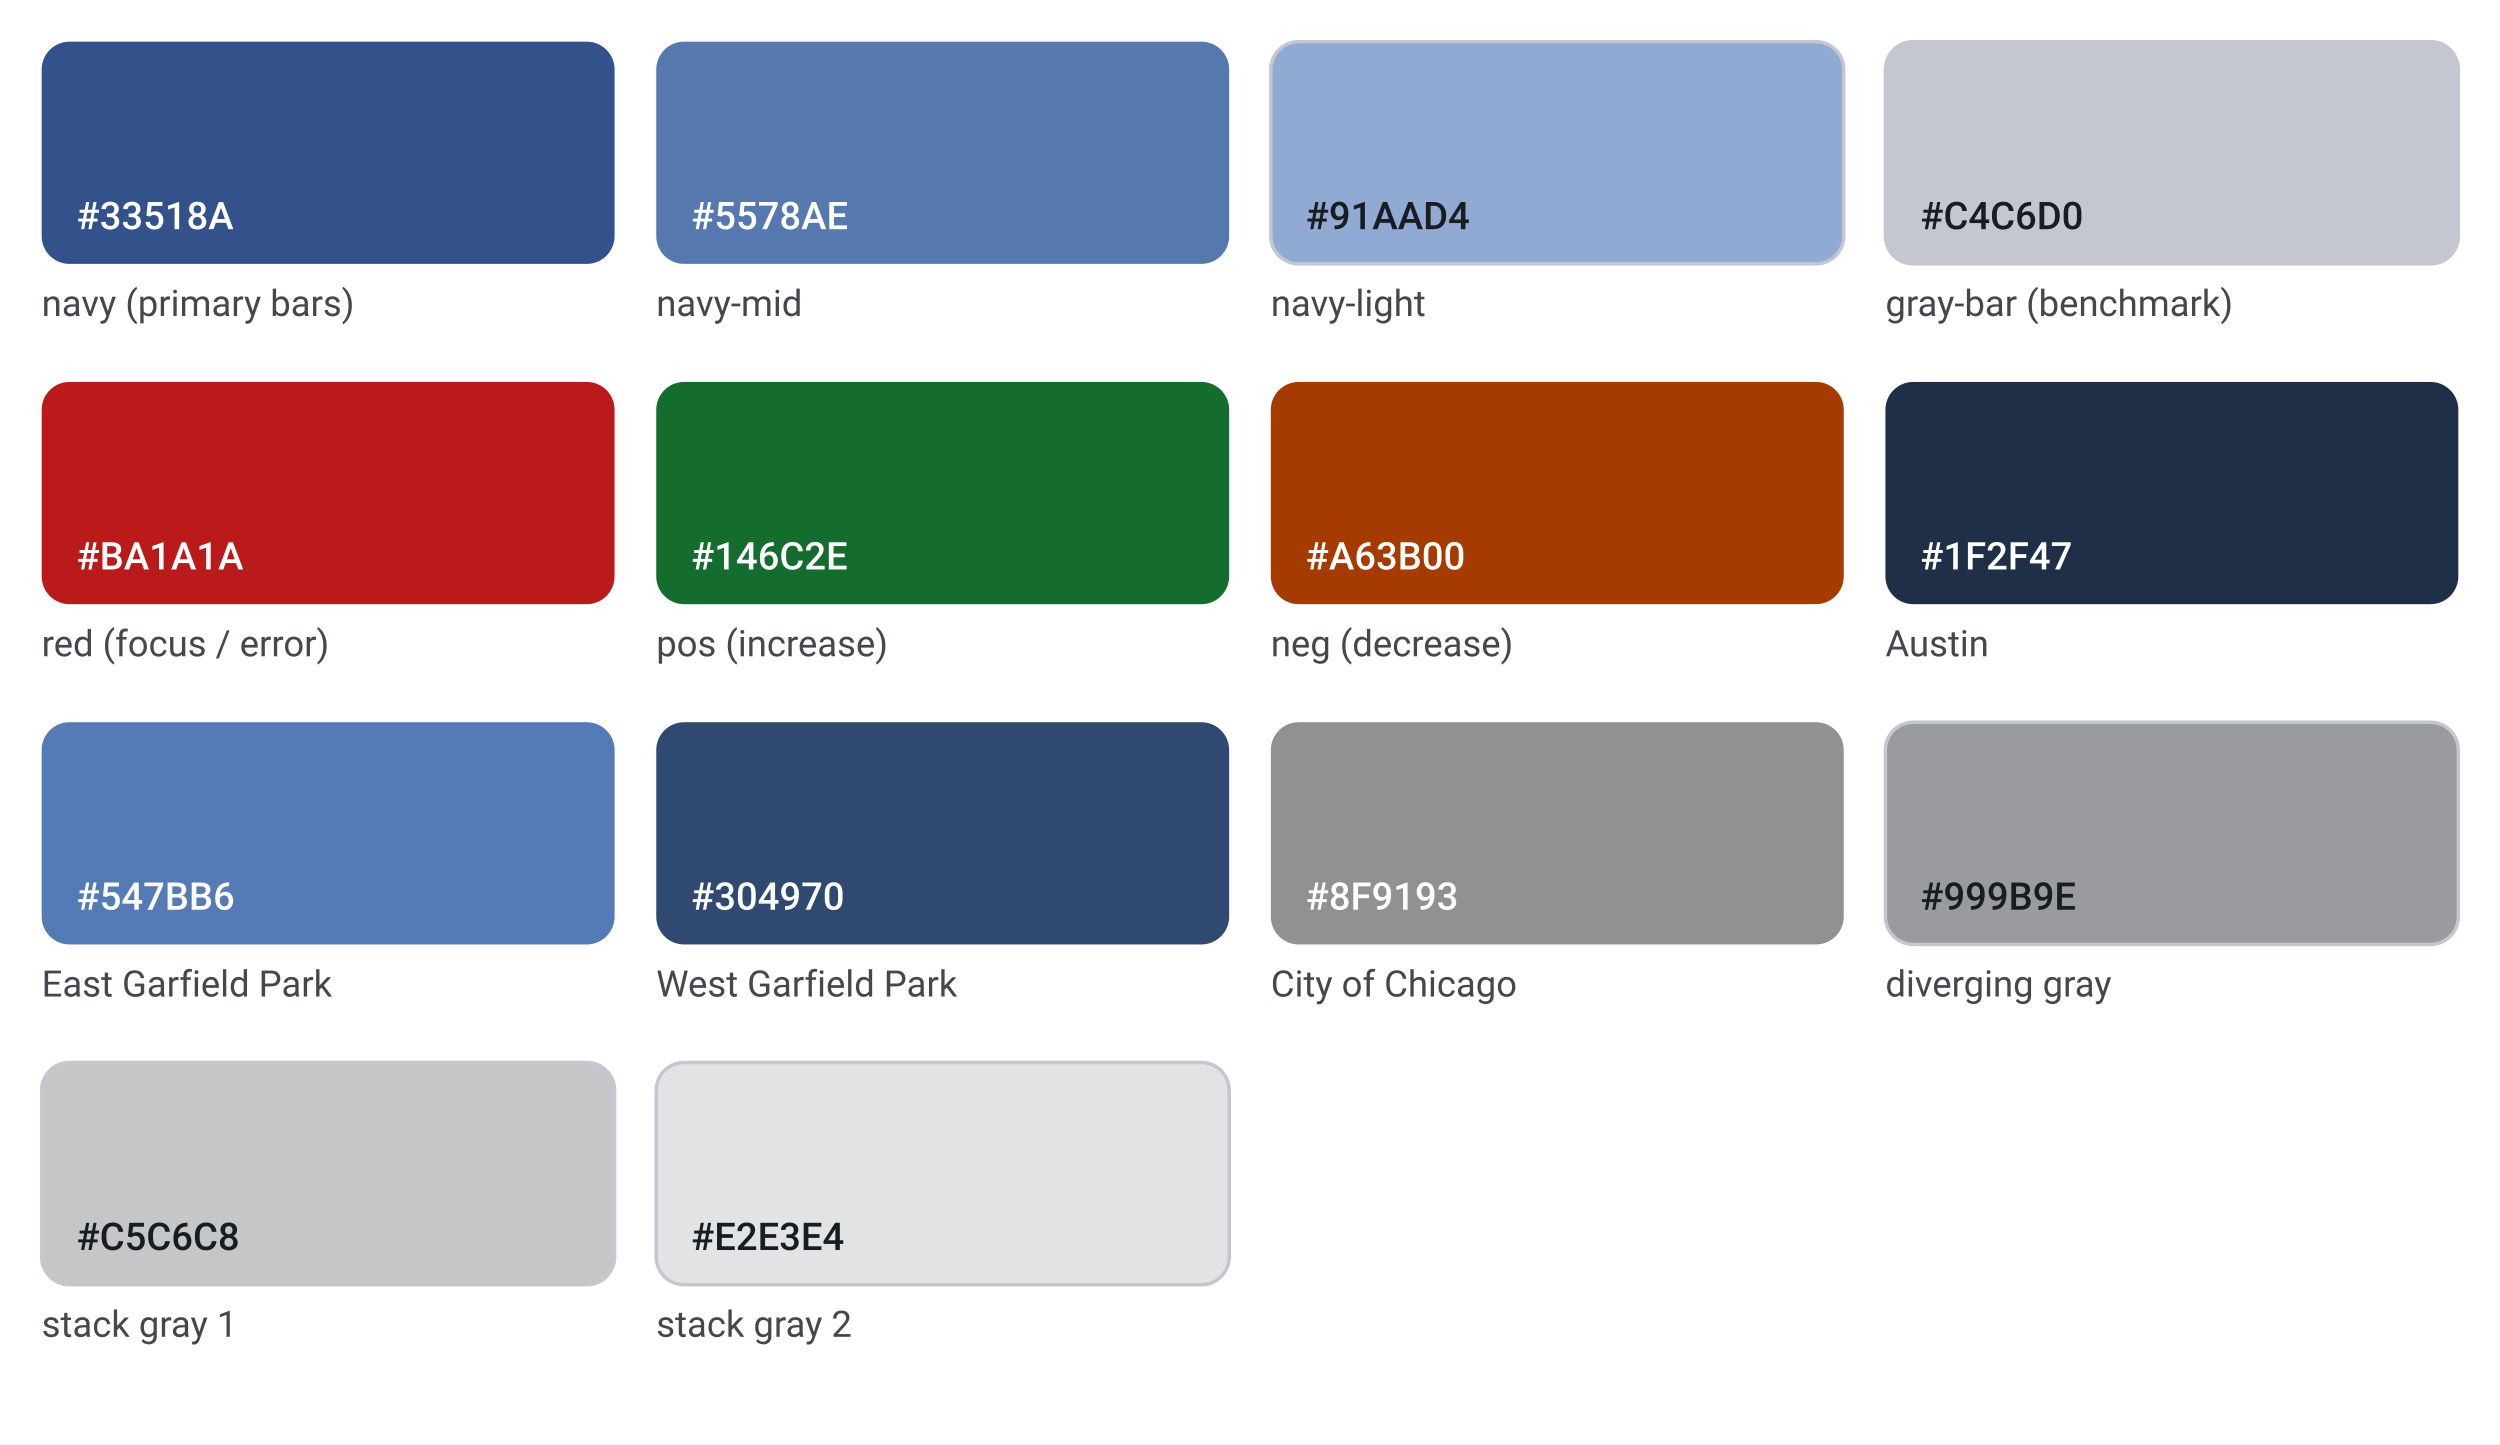
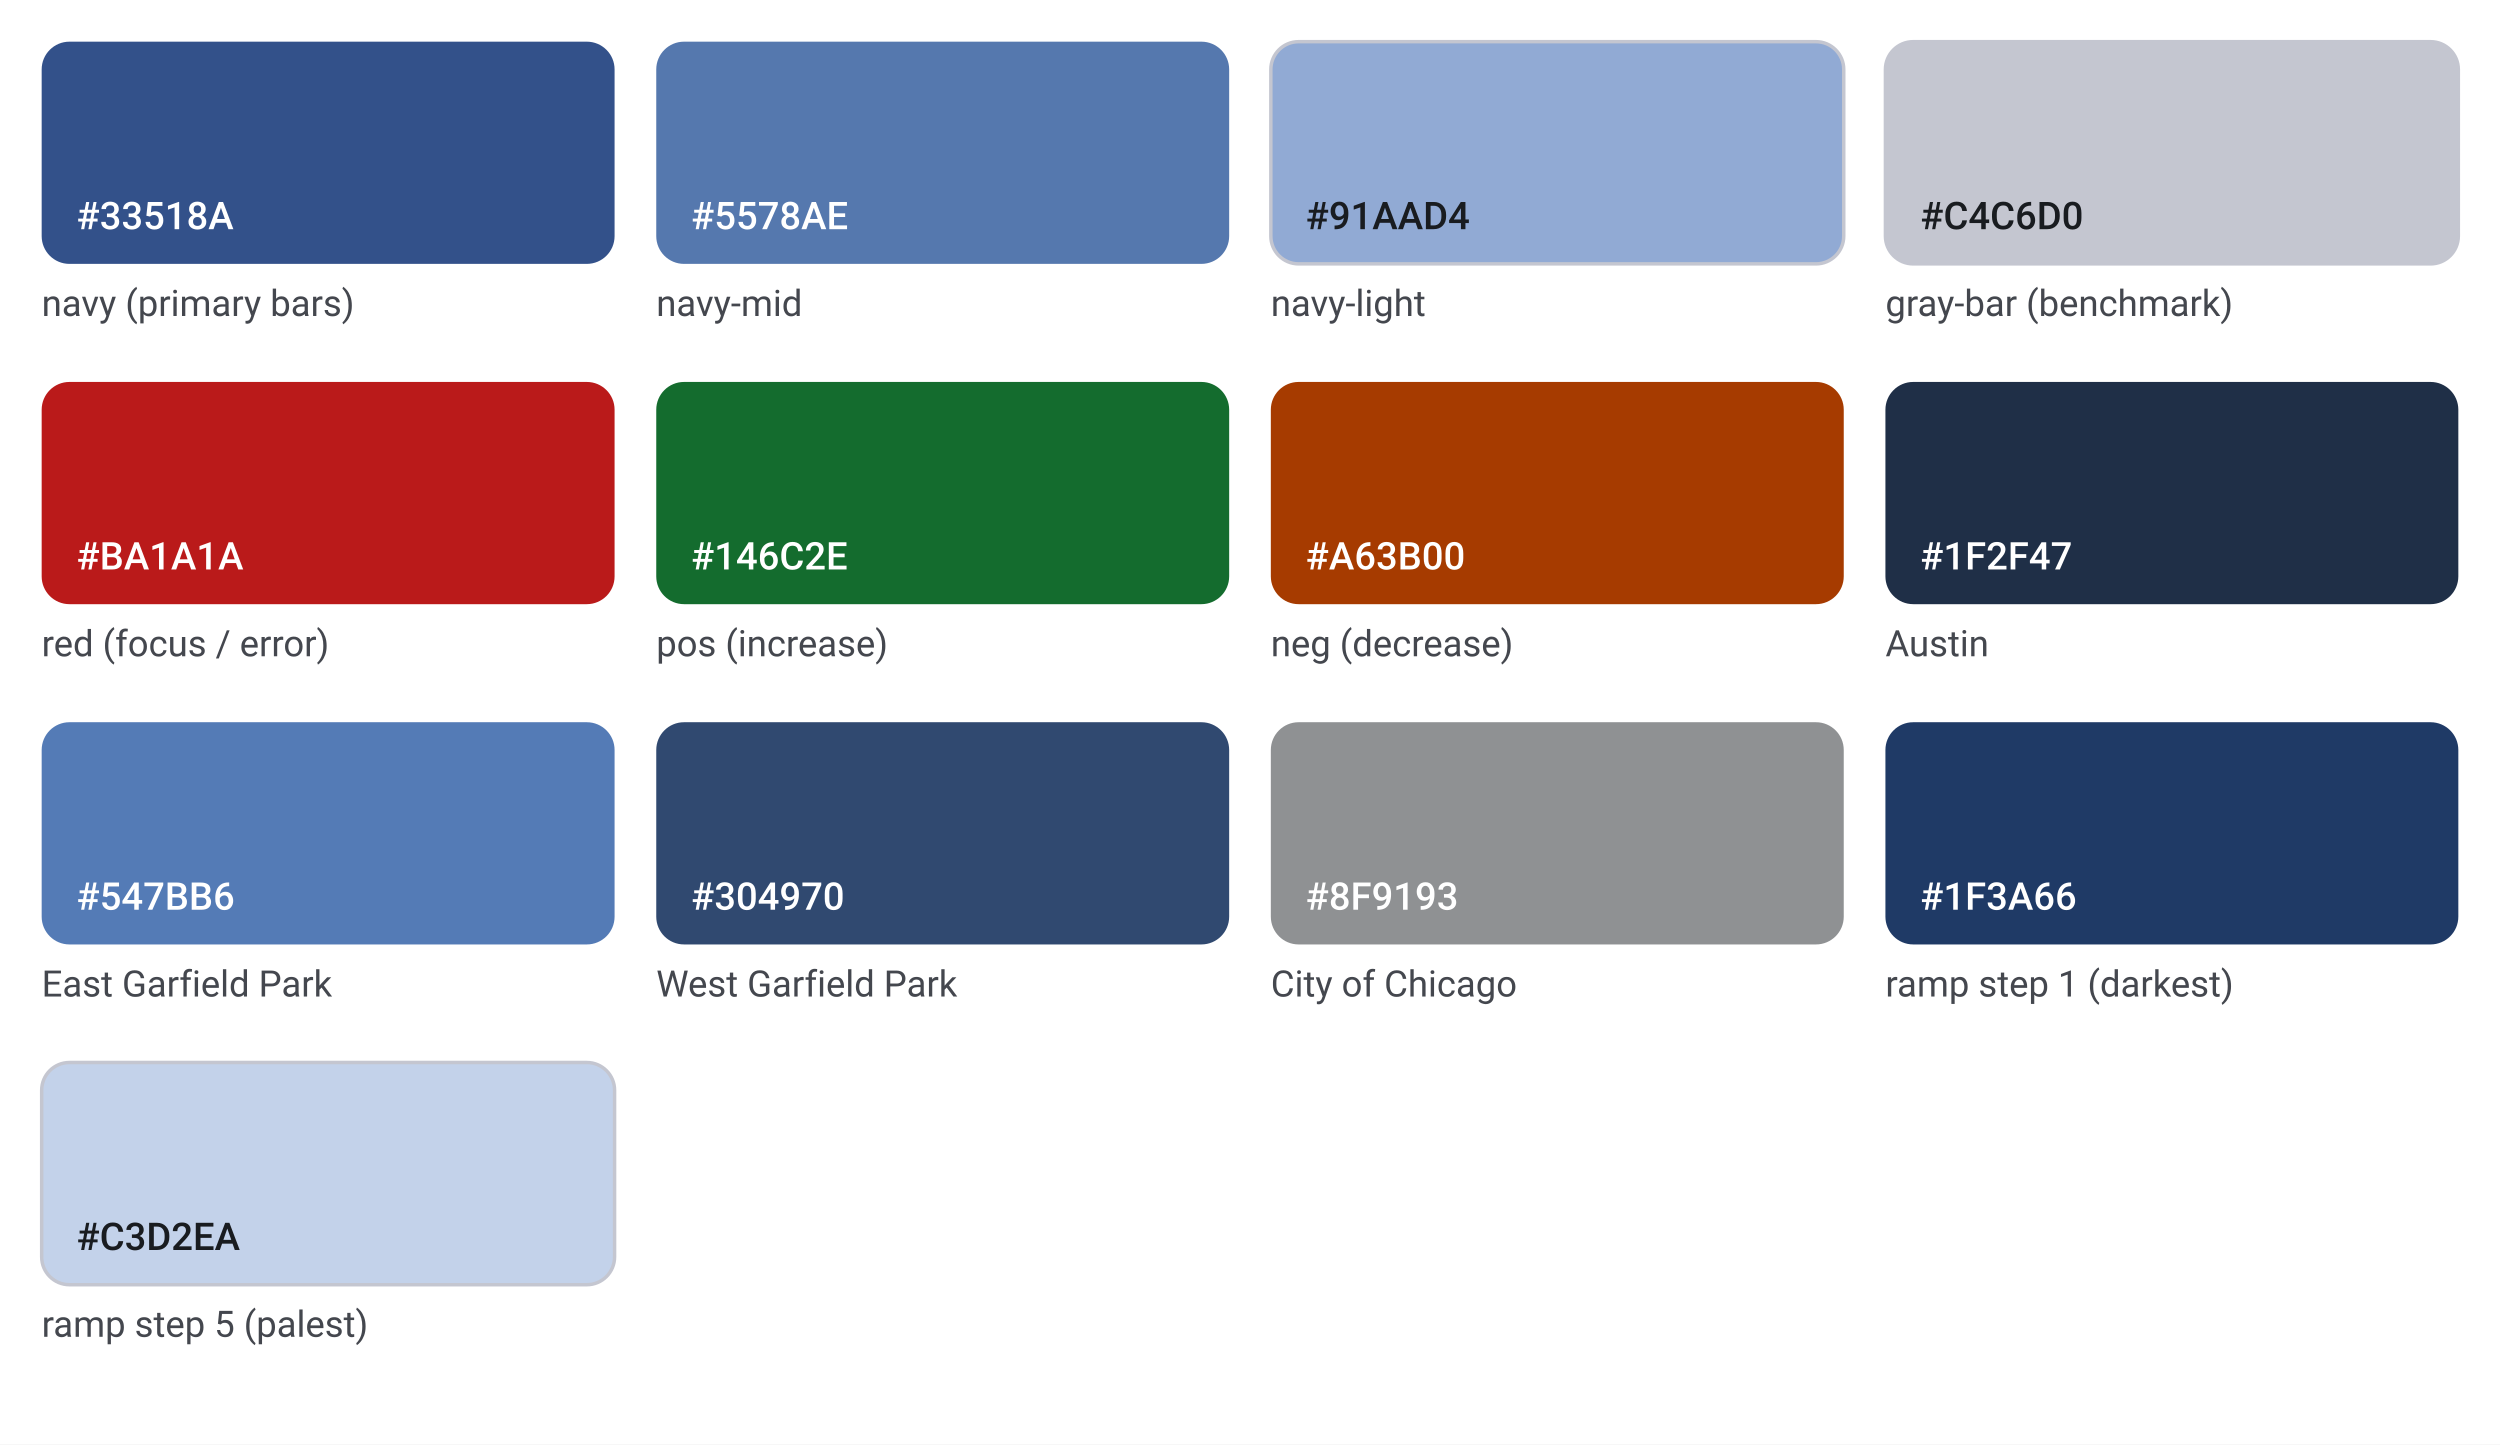
<svg xmlns="http://www.w3.org/2000/svg" viewBox="0 0 720 416" font-family="Roboto, Arial, sans-serif">
  <defs />
  <rect width="720" height="416" fill="#FFFFFF" />
  <g>
    <rect x="12.0" y="12" width="165.0" height="64" rx="8" fill="#33518A" stroke="#C4C6D0" stroke-width="0" />
    <text x="22.0" y="66" font-size="11" font-weight="500" fill="#FFFFFF">#33518A</text>
    <text x="12.0" y="91" font-size="10.5" fill="#44474E">navy (primary bars)</text>
  </g>
  <g>
    <rect x="189.0" y="12" width="165.0" height="64" rx="8" fill="#5578AE" stroke="#C4C6D0" stroke-width="0" />
    <text x="199.0" y="66" font-size="11" font-weight="500" fill="#FFFFFF">#5578AE</text>
    <text x="189.0" y="91" font-size="10.5" fill="#44474E">navy-mid</text>
  </g>
  <g>
    <rect x="366.0" y="12" width="165.0" height="64" rx="8" fill="#91AAD4" stroke="#C4C6D0" stroke-width="1" />
    <text x="376.0" y="66" font-size="11" font-weight="500" fill="#191C20">#91AAD4</text>
    <text x="366.0" y="91" font-size="10.5" fill="#44474E">navy-light</text>
  </g>
  <g>
    <rect x="543.0" y="12" width="165.0" height="64" rx="8" fill="#C4C6D0" stroke="#C4C6D0" stroke-width="1" />
    <text x="553.0" y="66" font-size="11" font-weight="500" fill="#191C20">#C4C6D0</text>
    <text x="543.0" y="91" font-size="10.5" fill="#44474E">gray-bar (benchmark)</text>
  </g>
  <g>
    <rect x="12.0" y="110" width="165.0" height="64" rx="8" fill="#BA1A1A" stroke="#C4C6D0" stroke-width="0" />
    <text x="22.0" y="164" font-size="11" font-weight="500" fill="#FFFFFF">#BA1A1A</text>
    <text x="12.0" y="189" font-size="10.5" fill="#44474E">red (focus / error)</text>
  </g>
  <g>
    <rect x="189.0" y="110" width="165.0" height="64" rx="8" fill="#146C2E" stroke="#C4C6D0" stroke-width="0" />
    <text x="199.0" y="164" font-size="11" font-weight="500" fill="#FFFFFF">#146C2E</text>
    <text x="189.0" y="189" font-size="10.5" fill="#44474E">pos (increase)</text>
  </g>
  <g>
    <rect x="366.0" y="110" width="165.0" height="64" rx="8" fill="#A63B00" stroke="#C4C6D0" stroke-width="0" />
    <text x="376.0" y="164" font-size="11" font-weight="500" fill="#FFFFFF">#A63B00</text>
    <text x="366.0" y="189" font-size="10.5" fill="#44474E">neg (decrease)</text>
  </g>
  <g>
    <rect x="543.0" y="110" width="165.0" height="64" rx="8" fill="#1F2F47" stroke="#C4C6D0" stroke-width="0" />
    <text x="553.0" y="164" font-size="11" font-weight="500" fill="#FFFFFF">#1F2F47</text>
    <text x="543.0" y="189" font-size="10.5" fill="#44474E">Austin</text>
  </g>
  <g>
    <rect x="12.0" y="208" width="165.0" height="64" rx="8" fill="#547BB6" stroke="#C4C6D0" stroke-width="0" />
    <text x="22.0" y="262" font-size="11" font-weight="500" fill="#FFFFFF">#547BB6</text>
    <text x="12.0" y="287" font-size="10.5" fill="#44474E">East Garfield Park</text>
  </g>
  <g>
    <rect x="189.0" y="208" width="165.0" height="64" rx="8" fill="#304970" stroke="#C4C6D0" stroke-width="0" />
    <text x="199.0" y="262" font-size="11" font-weight="500" fill="#FFFFFF">#304970</text>
    <text x="189.0" y="287" font-size="10.5" fill="#44474E">West Garfield Park</text>
  </g>
  <g>
    <rect x="366.0" y="208" width="165.0" height="64" rx="8" fill="#8F9193" stroke="#C4C6D0" stroke-width="0" />
    <text x="376.0" y="262" font-size="11" font-weight="500" fill="#FFFFFF">#8F9193</text>
    <text x="366.0" y="287" font-size="10.5" fill="#44474E">City of Chicago</text>
  </g>
  <g>
-     <rect x="543.0" y="208" width="165.0" height="64" rx="8" fill="#999B9E" stroke="#C4C6D0" stroke-width="1" />
-     <text x="553.0" y="262" font-size="11" font-weight="500" fill="#191C20">#999B9E</text>
-     <text x="543.0" y="287" font-size="10.5" fill="#44474E">diverging gray</text>
+     <rect x="543.0" y="208" width="165.0" height="64" rx="8" fill="#1F3A66" stroke="#C4C6D0" stroke-width="0" />
+     <text x="553.0" y="262" font-size="11" font-weight="500" fill="#FFFFFF">#1F3A66</text>
+     <text x="543.0" y="287" font-size="10.5" fill="#44474E">ramp step 1 (darkest)</text>
  </g>
  <g>
-     <rect x="12.0" y="306" width="165.0" height="64" rx="8" fill="#C5C6C8" stroke="#C4C6D0" stroke-width="1" />
-     <text x="22.0" y="360" font-size="11" font-weight="500" fill="#191C20">#C5C6C8</text>
-     <text x="12.0" y="385" font-size="10.5" fill="#44474E">stack gray 1</text>
-   </g>
-   <g>
-     <rect x="189.0" y="306" width="165.0" height="64" rx="8" fill="#E2E3E4" stroke="#C4C6D0" stroke-width="1" />
-     <text x="199.0" y="360" font-size="11" font-weight="500" fill="#191C20">#E2E3E4</text>
-     <text x="189.0" y="385" font-size="10.5" fill="#44474E">stack gray 2</text>
+     <rect x="12.0" y="306" width="165.0" height="64" rx="8" fill="#C3D2EA" stroke="#C4C6D0" stroke-width="1" />
+     <text x="22.0" y="360" font-size="11" font-weight="500" fill="#191C20">#C3D2EA</text>
+     <text x="12.0" y="385" font-size="10.5" fill="#44474E">ramp step 5 (palest)</text>
  </g>
</svg>
